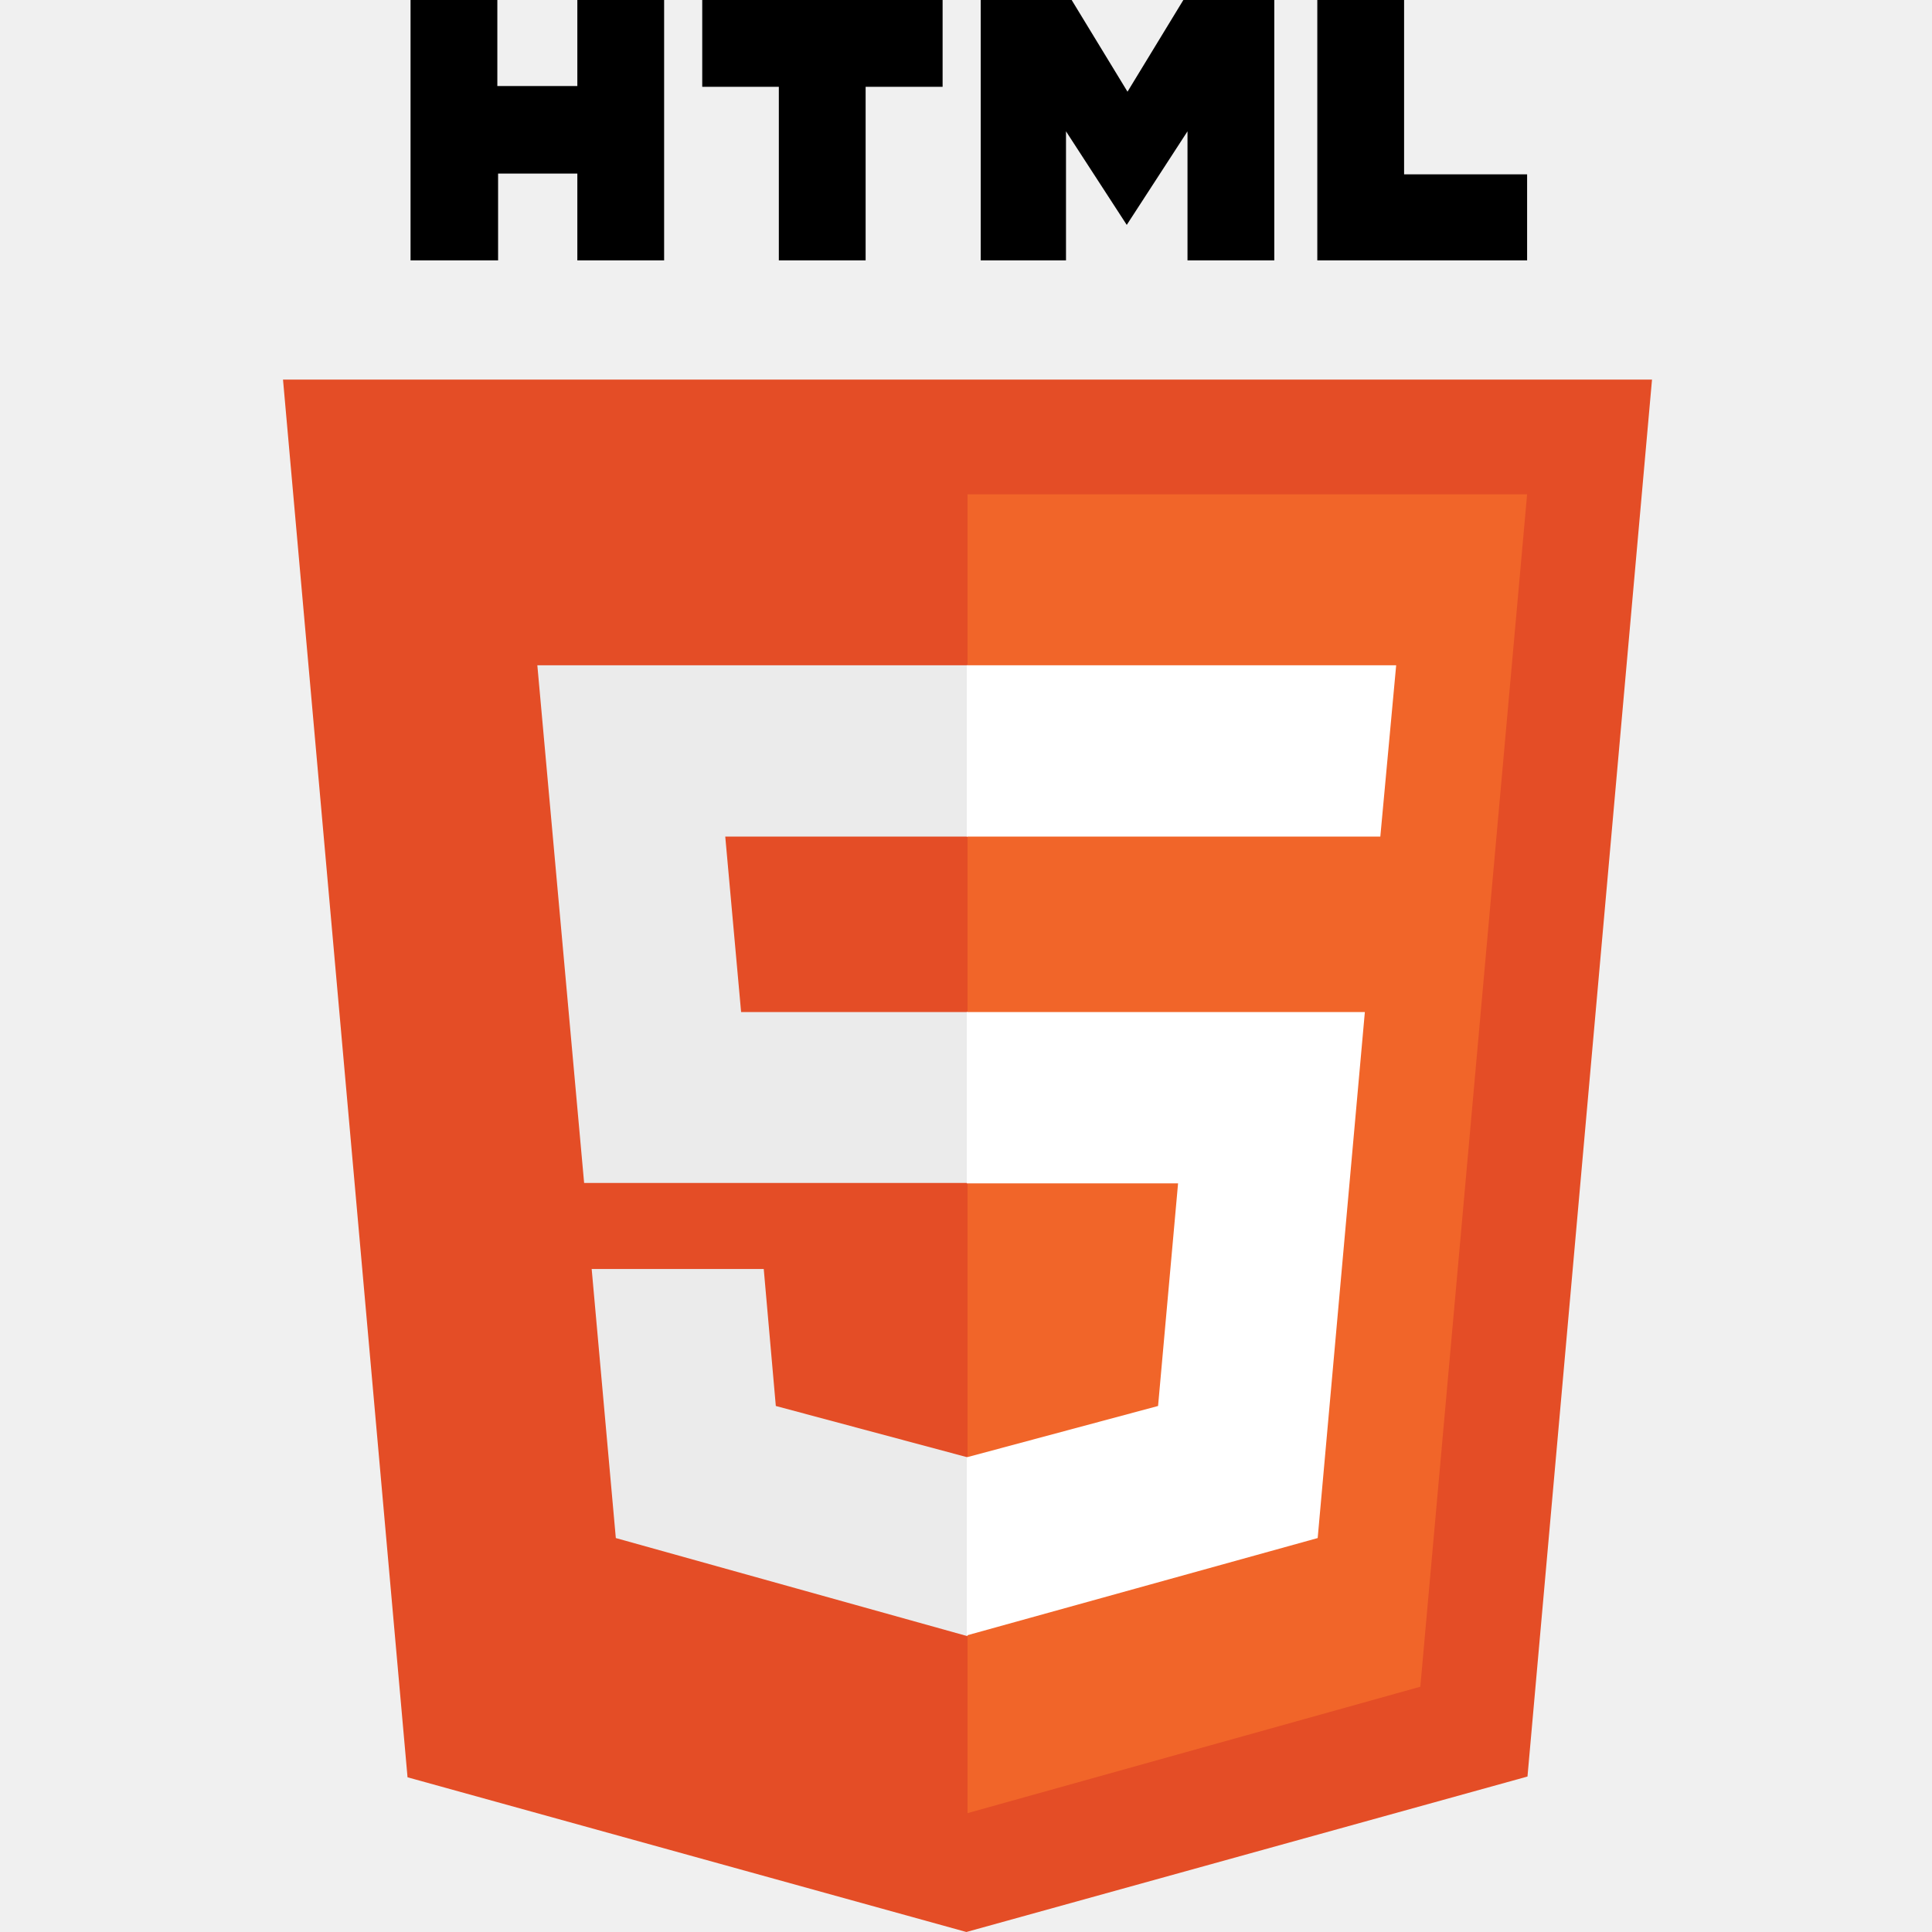
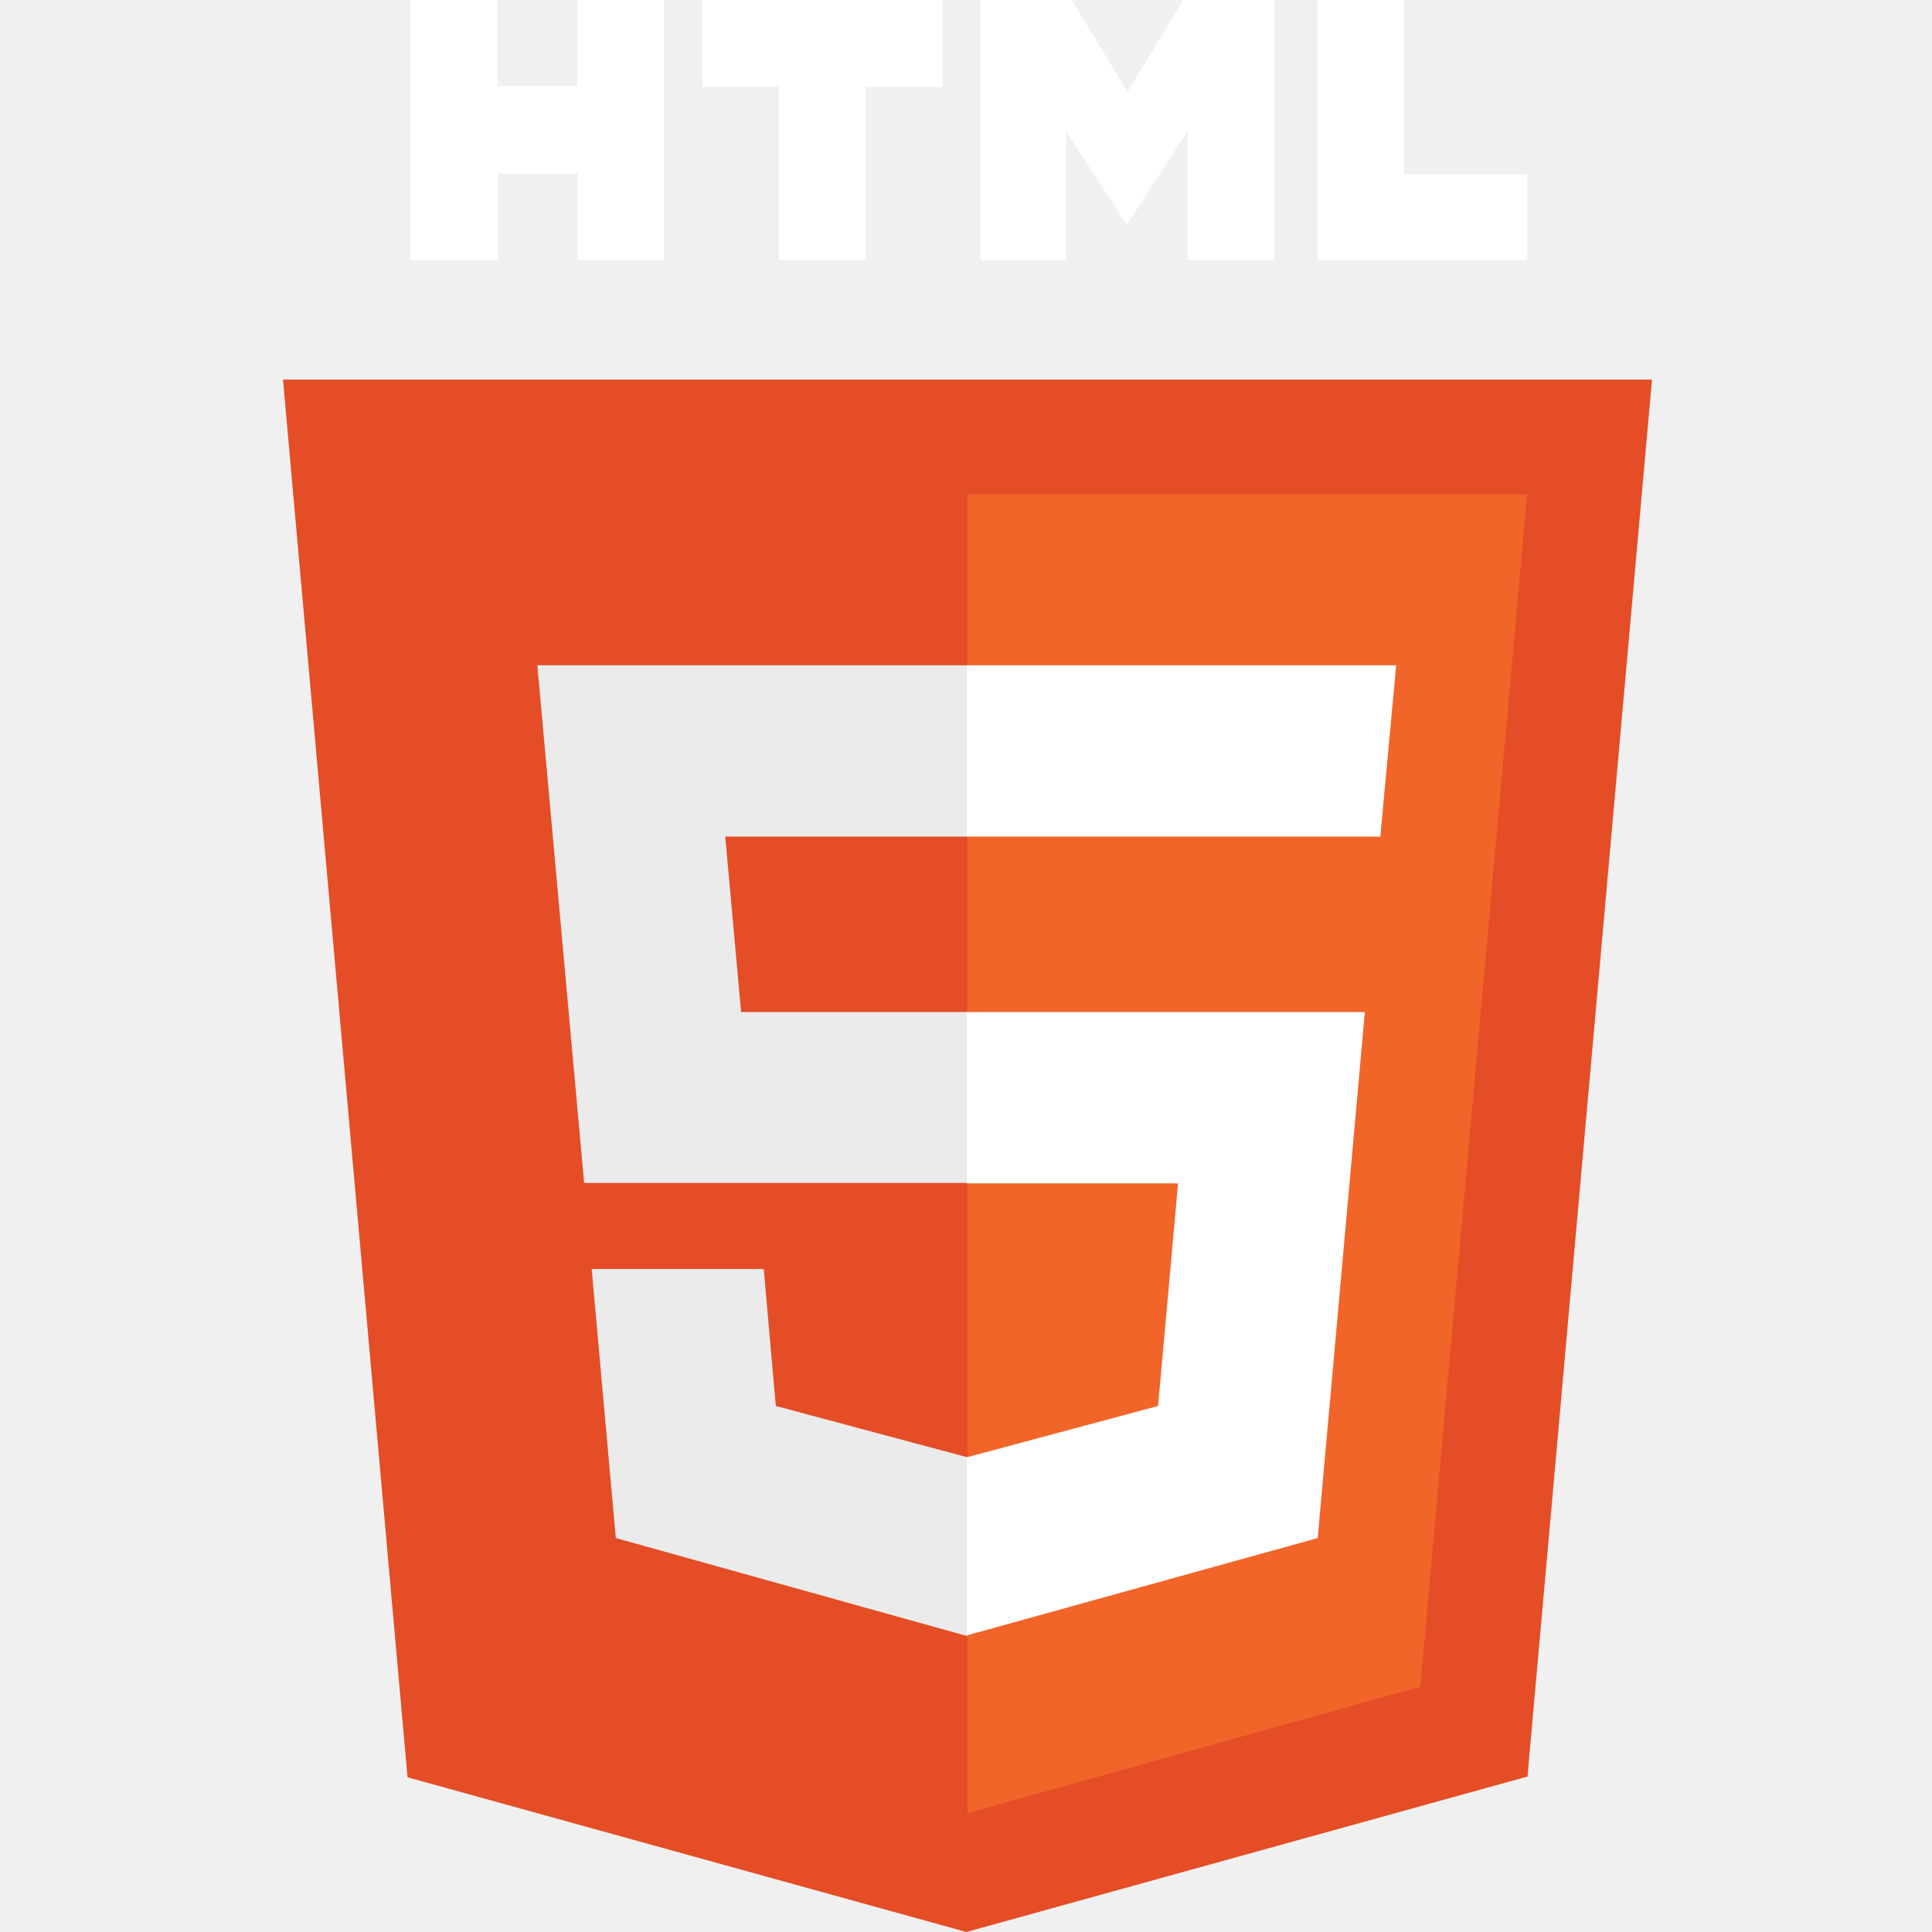
<svg xmlns="http://www.w3.org/2000/svg" width="512" height="512" viewBox="0 0 512 512" fill="none">
-   <path d="M108.8 0H131.8V22.8H153V0H176V69H153V46H132V69H108.8M206.4 23H186.1V0H249.8V23H229.4V69H206.4M259.9 0H284L298.8 24.3L313.6 0H337.7V69H314.7V34.8L298.6 59.6L282.5 34.8V69H259.9M349.1 0H372.1V46.2H404.7V69H349.1" fill="black" />
+   <path d="M108.8 0H131.8V22.8H153V0H176V69H153V46H132V69H108.8M206.4 23H186.1V0H249.8V23H229.4V69H206.4M259.9 0H284L298.8 24.3L313.6 0H337.7V69H314.7V34.8L298.6 59.6L282.5 34.8V69H259.9M349.1 0H372.1V46.2H404.7V69H349.1" fill="white" />
  <path d="M108 471L75 100.6H437.8L404.8 470.8L256.1 512" fill="#E44D26" />
  <path d="M256.4 480.5V131H404.7L376.4 447" fill="#F16529" />
  <path d="M142.4 176.3H256.4V221.7H192.2L196.4 268.2H256.4V313.5H154.8M156.8 336.3H202.4L205.6 372.6L256.4 386.2V433.6L163.2 407.6" fill="#EBEBEB" />
  <path d="M370 176.3H256.2V221.7H365.8M361.7 268.2H256.2V313.6H312.2L306.9 372.6L256.2 386.2V433.4L349.2 407.6" fill="white" />
</svg>
